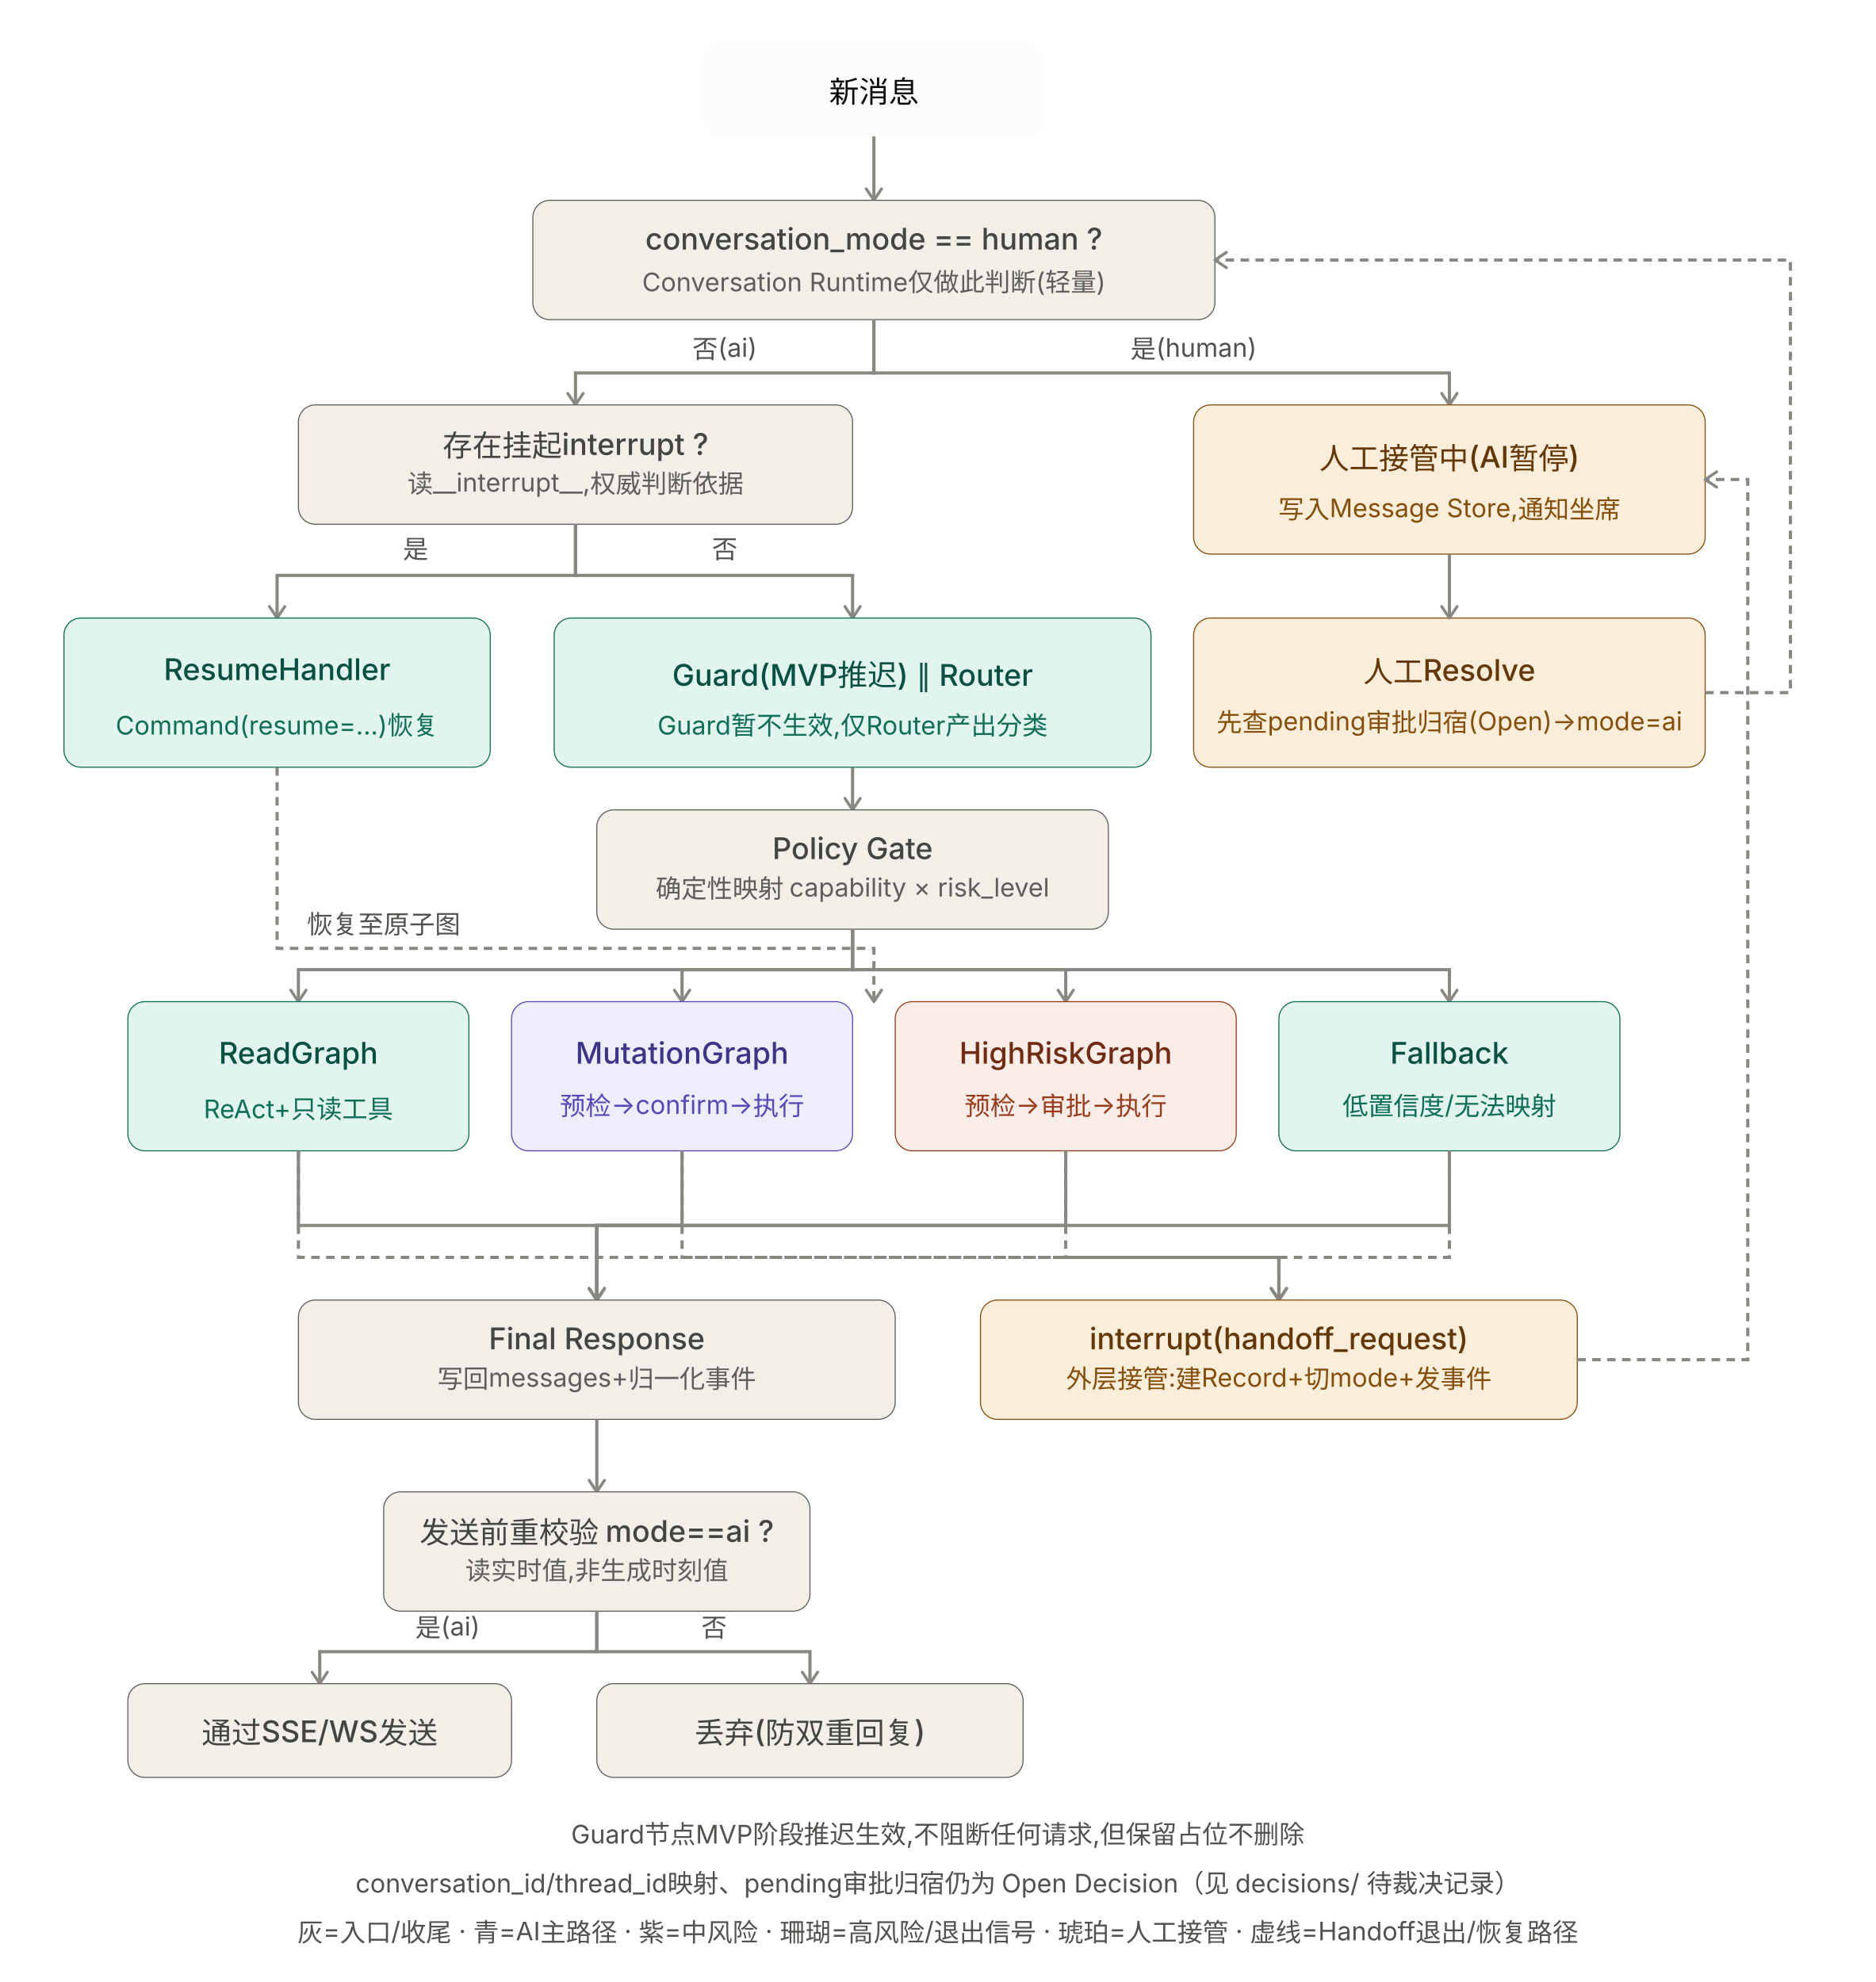
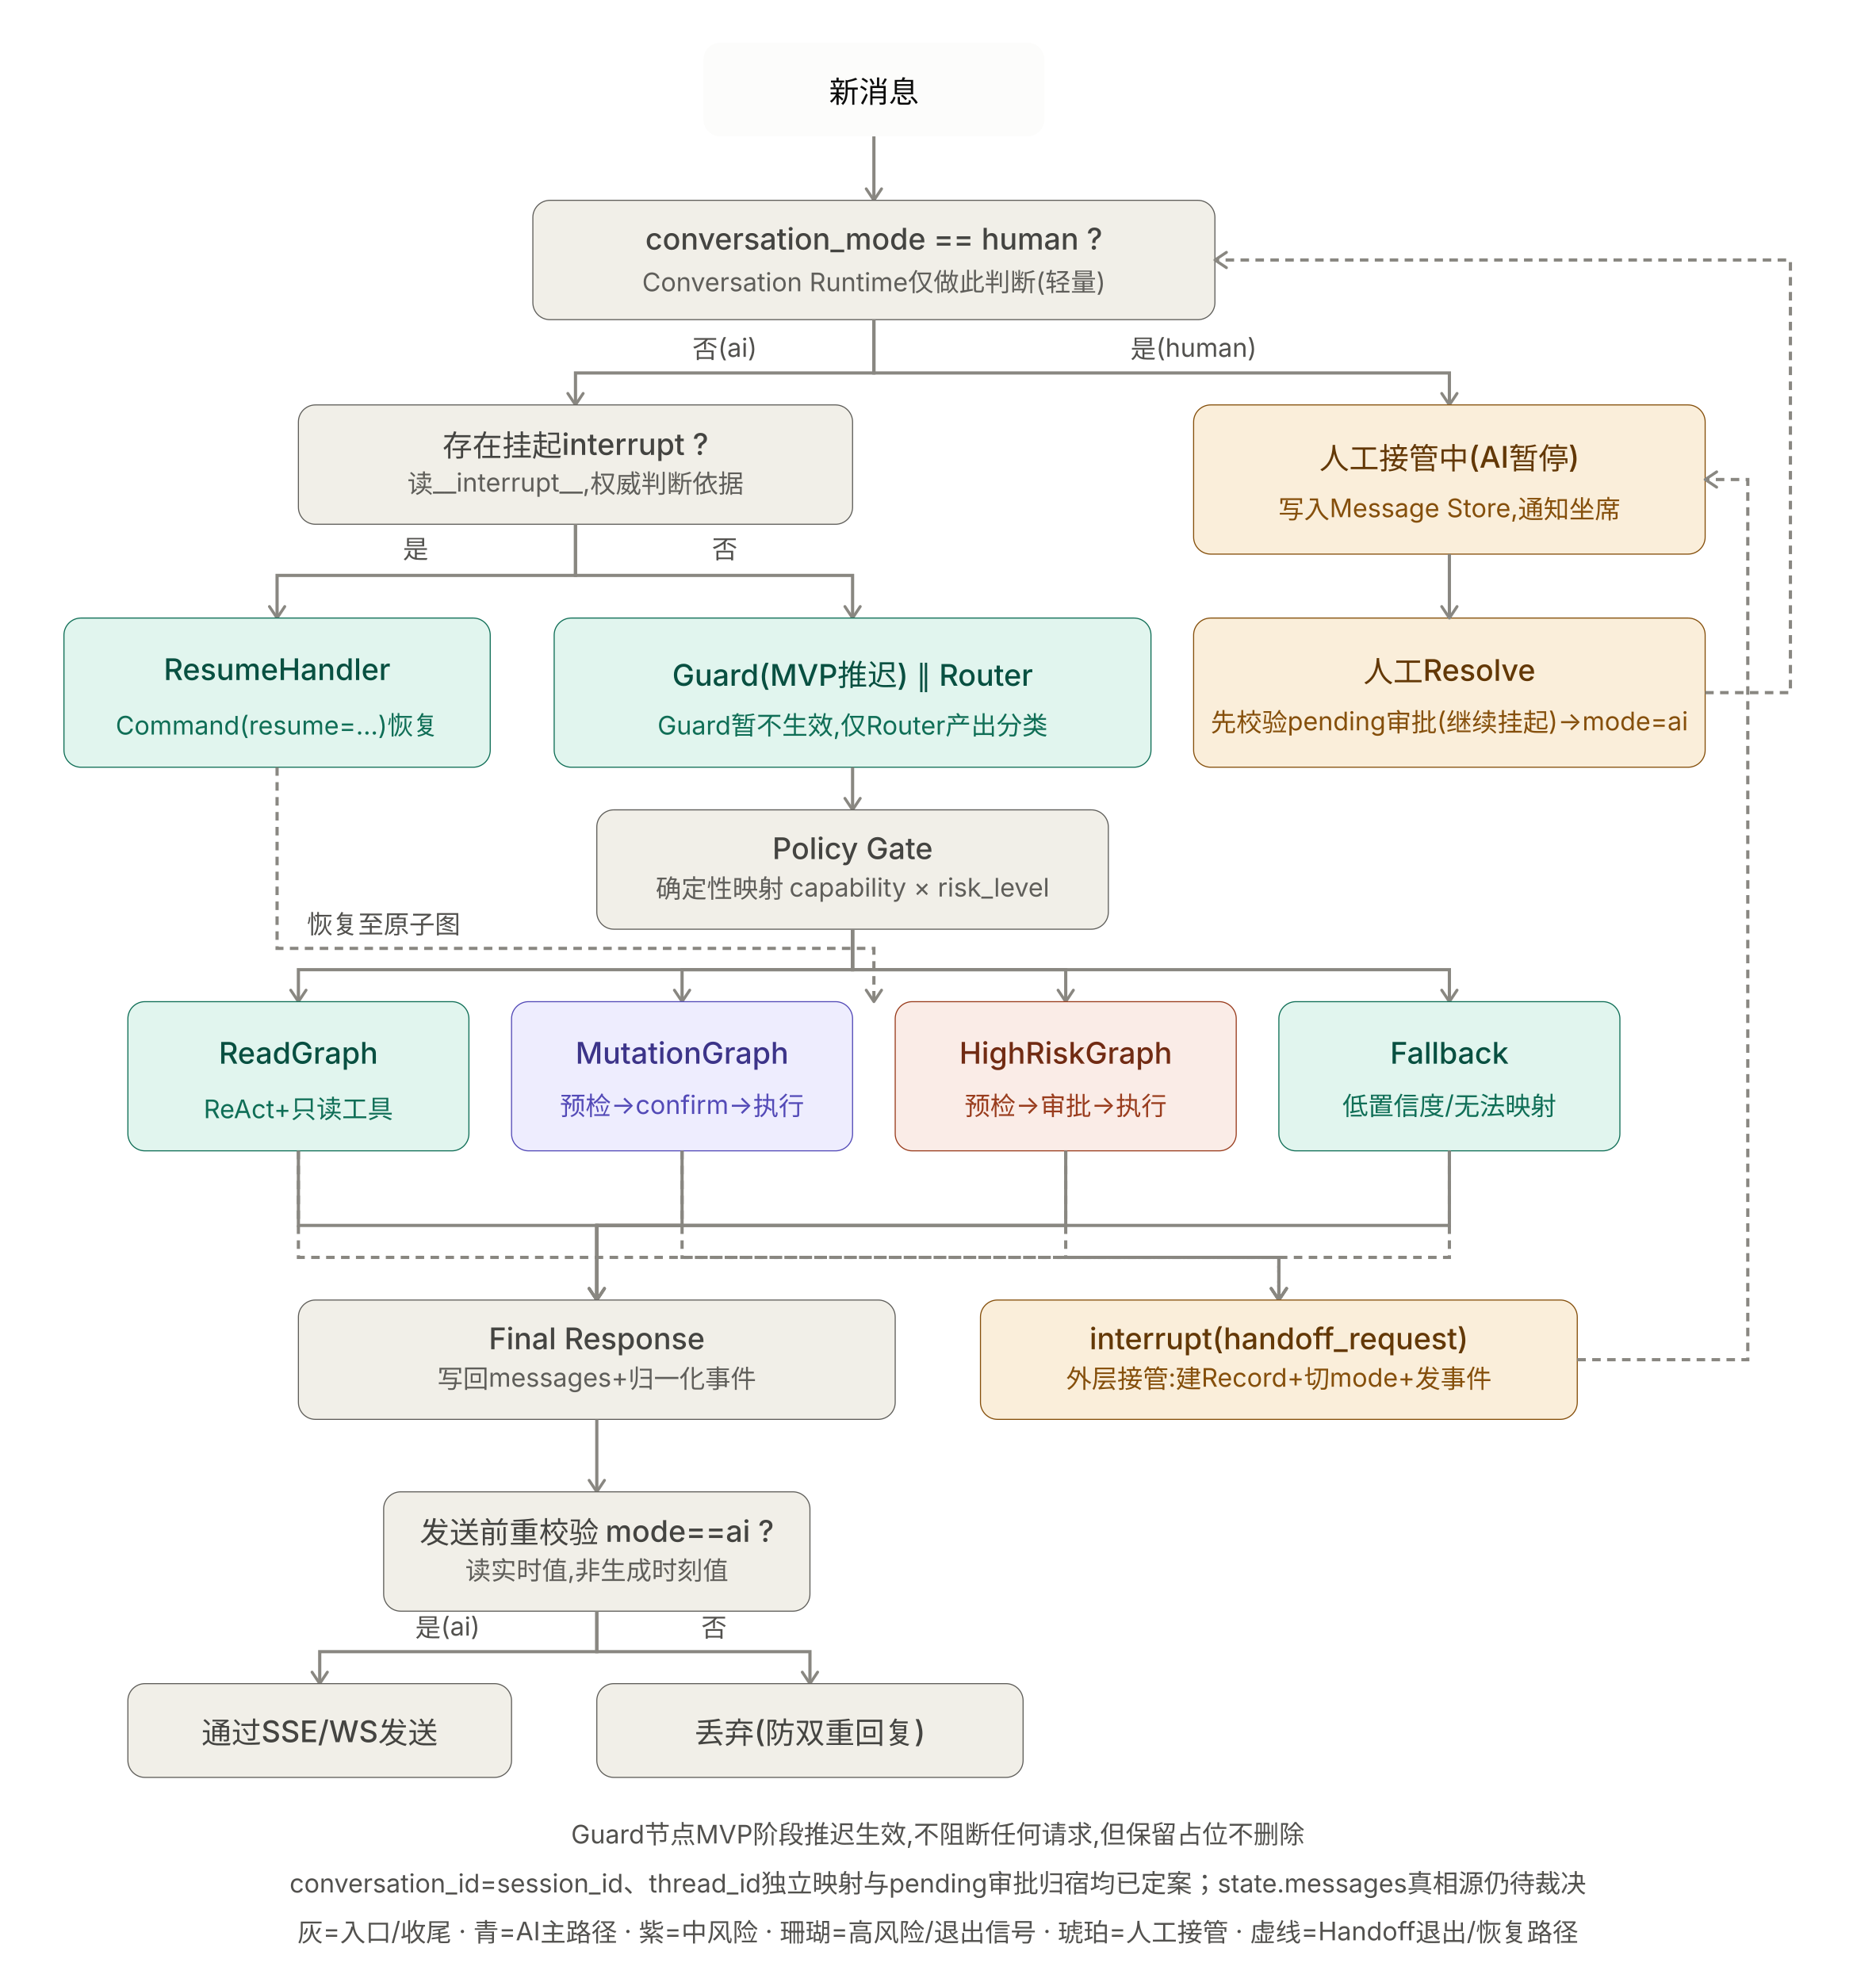
<svg xmlns="http://www.w3.org/2000/svg" width="100%" viewBox="0 0 880 930" role="img" style="">
  <defs>
    <marker id="arrow" viewBox="0 0 10 10" refX="8" refY="5" markerWidth="6" markerHeight="6" orient="auto-start-reverse">
      <path d="M2 1L8 5L2 9" fill="none" stroke="context-stroke" stroke-width="1.5" stroke-linecap="round" stroke-linejoin="round" />
    </marker>
  </defs>
  <g style="fill:rgb(252, 252, 251);stroke:color(srgb 0.043 0.043 0.043 / 0.2);color:rgb(11, 11, 11);stroke-width:1px;stroke-linecap:butt;stroke-linejoin:miter;opacity:1;font-family:anthropic-sans, -apple-system, BlinkMacSystemFont, &quot;Segoe UI&quot;, sans-serif;font-size:16px;font-weight:400;text-anchor:start;dominant-baseline:auto">
    <rect x="330" y="20" width="160" height="44" rx="8" stroke-width="0.5" style="fill:rgb(252, 252, 251);stroke:color(srgb 0.043 0.043 0.043 / 0.2);color:rgb(11, 11, 11);stroke-width:0.5px;stroke-linecap:butt;stroke-linejoin:miter;opacity:1;font-family:anthropic-sans, -apple-system, BlinkMacSystemFont, &quot;Segoe UI&quot;, sans-serif;font-size:16px;font-weight:400;text-anchor:start;dominant-baseline:auto" />
    <text x="410" y="42" text-anchor="middle" dominant-baseline="central" style="fill:rgb(11, 11, 11);stroke:color(srgb 0.043 0.043 0.043 / 0.2);color:rgb(11, 11, 11);stroke-width:1px;stroke-linecap:butt;stroke-linejoin:miter;opacity:1;font-family:anthropic-sans, -apple-system, BlinkMacSystemFont, &quot;Segoe UI&quot;, sans-serif;font-size:14px;font-weight:500;text-anchor:middle;dominant-baseline:central">新消息</text>
  </g>
  <line x1="410" y1="64" x2="410" y2="94" marker-end="url(#arrow)" style="fill:none;stroke:rgb(137, 135, 129);color:rgb(11, 11, 11);stroke-width:1.5px;stroke-linecap:butt;stroke-linejoin:miter;opacity:1;font-family:anthropic-sans, -apple-system, BlinkMacSystemFont, &quot;Segoe UI&quot;, sans-serif;font-size:16px;font-weight:400;text-anchor:start;dominant-baseline:auto" />
  <g style="fill:rgb(0, 0, 0);stroke:none;color:rgb(11, 11, 11);stroke-width:1px;stroke-linecap:butt;stroke-linejoin:miter;opacity:1;font-family:anthropic-sans, -apple-system, BlinkMacSystemFont, &quot;Segoe UI&quot;, sans-serif;font-size:16px;font-weight:400;text-anchor:start;dominant-baseline:auto">
    <rect x="250" y="94" width="320" height="56" rx="8" stroke-width="0.5" style="fill:rgb(241, 239, 232);stroke:rgb(95, 94, 90);color:rgb(11, 11, 11);stroke-width:0.5px;stroke-linecap:butt;stroke-linejoin:miter;opacity:1;font-family:anthropic-sans, -apple-system, BlinkMacSystemFont, &quot;Segoe UI&quot;, sans-serif;font-size:16px;font-weight:400;text-anchor:start;dominant-baseline:auto" />
    <text x="410" y="112" text-anchor="middle" dominant-baseline="central" style="fill:rgb(68, 68, 65);stroke:none;color:rgb(11, 11, 11);stroke-width:1px;stroke-linecap:butt;stroke-linejoin:miter;opacity:1;font-family:anthropic-sans, -apple-system, BlinkMacSystemFont, &quot;Segoe UI&quot;, sans-serif;font-size:14px;font-weight:500;text-anchor:middle;dominant-baseline:central">conversation_mode == human ?</text>
    <text x="410" y="130" text-anchor="middle" dominant-baseline="central" style="fill:rgb(95, 94, 90);stroke:none;color:rgb(11, 11, 11);stroke-width:1px;stroke-linecap:butt;stroke-linejoin:miter;opacity:1;font-family:anthropic-sans, -apple-system, BlinkMacSystemFont, &quot;Segoe UI&quot;, sans-serif;font-size:12px;font-weight:400;text-anchor:middle;dominant-baseline:central">Conversation Runtime仅做此判断(轻量)</text>
  </g>
  <path d="M410,150 L410,175 L270,175 L270,190" fill="none" marker-end="url(#arrow)" style="fill:none;stroke:rgb(137, 135, 129);color:rgb(11, 11, 11);stroke-width:1.5px;stroke-linecap:butt;stroke-linejoin:miter;opacity:1;font-family:anthropic-sans, -apple-system, BlinkMacSystemFont, &quot;Segoe UI&quot;, sans-serif;font-size:16px;font-weight:400;text-anchor:start;dominant-baseline:auto" />
  <path d="M410,150 L410,175 L680,175 L680,190" fill="none" marker-end="url(#arrow)" style="fill:none;stroke:rgb(137, 135, 129);color:rgb(11, 11, 11);stroke-width:1.5px;stroke-linecap:butt;stroke-linejoin:miter;opacity:1;font-family:anthropic-sans, -apple-system, BlinkMacSystemFont, &quot;Segoe UI&quot;, sans-serif;font-size:16px;font-weight:400;text-anchor:start;dominant-baseline:auto" />
  <text x="340" y="168" text-anchor="middle" style="fill:rgb(82, 81, 78);stroke:none;color:rgb(11, 11, 11);stroke-width:1px;stroke-linecap:butt;stroke-linejoin:miter;opacity:1;font-family:anthropic-sans, -apple-system, BlinkMacSystemFont, &quot;Segoe UI&quot;, sans-serif;font-size:12px;font-weight:400;text-anchor:middle;dominant-baseline:auto">否(ai)</text>
  <text x="560" y="168" text-anchor="middle" style="fill:rgb(82, 81, 78);stroke:none;color:rgb(11, 11, 11);stroke-width:1px;stroke-linecap:butt;stroke-linejoin:miter;opacity:1;font-family:anthropic-sans, -apple-system, BlinkMacSystemFont, &quot;Segoe UI&quot;, sans-serif;font-size:12px;font-weight:400;text-anchor:middle;dominant-baseline:auto">是(human)</text>
  <g style="fill:rgb(0, 0, 0);stroke:none;color:rgb(11, 11, 11);stroke-width:1px;stroke-linecap:butt;stroke-linejoin:miter;opacity:1;font-family:anthropic-sans, -apple-system, BlinkMacSystemFont, &quot;Segoe UI&quot;, sans-serif;font-size:16px;font-weight:400;text-anchor:start;dominant-baseline:auto">
    <rect x="140" y="190" width="260" height="56" rx="8" stroke-width="0.5" style="fill:rgb(241, 239, 232);stroke:rgb(95, 94, 90);color:rgb(11, 11, 11);stroke-width:0.5px;stroke-linecap:butt;stroke-linejoin:miter;opacity:1;font-family:anthropic-sans, -apple-system, BlinkMacSystemFont, &quot;Segoe UI&quot;, sans-serif;font-size:16px;font-weight:400;text-anchor:start;dominant-baseline:auto" />
    <text x="270" y="208" text-anchor="middle" dominant-baseline="central" style="fill:rgb(68, 68, 65);stroke:none;color:rgb(11, 11, 11);stroke-width:1px;stroke-linecap:butt;stroke-linejoin:miter;opacity:1;font-family:anthropic-sans, -apple-system, BlinkMacSystemFont, &quot;Segoe UI&quot;, sans-serif;font-size:14px;font-weight:500;text-anchor:middle;dominant-baseline:central">存在挂起interrupt ?</text>
    <text x="270" y="226" text-anchor="middle" dominant-baseline="central" style="fill:rgb(95, 94, 90);stroke:none;color:rgb(11, 11, 11);stroke-width:1px;stroke-linecap:butt;stroke-linejoin:miter;opacity:1;font-family:anthropic-sans, -apple-system, BlinkMacSystemFont, &quot;Segoe UI&quot;, sans-serif;font-size:12px;font-weight:400;text-anchor:middle;dominant-baseline:central">读__interrupt__,权威判断依据</text>
  </g>
  <g style="fill:rgb(0, 0, 0);stroke:none;color:rgb(11, 11, 11);stroke-width:1px;stroke-linecap:butt;stroke-linejoin:miter;opacity:1;font-family:anthropic-sans, -apple-system, BlinkMacSystemFont, &quot;Segoe UI&quot;, sans-serif;font-size:16px;font-weight:400;text-anchor:start;dominant-baseline:auto">
    <rect x="560" y="190" width="240" height="70" rx="8" stroke-width="0.5" style="fill:rgb(250, 238, 218);stroke:rgb(133, 79, 11);color:rgb(11, 11, 11);stroke-width:0.5px;stroke-linecap:butt;stroke-linejoin:miter;opacity:1;font-family:anthropic-sans, -apple-system, BlinkMacSystemFont, &quot;Segoe UI&quot;, sans-serif;font-size:16px;font-weight:400;text-anchor:start;dominant-baseline:auto" />
    <text x="680" y="214" text-anchor="middle" dominant-baseline="central" style="fill:rgb(99, 56, 6);stroke:none;color:rgb(11, 11, 11);stroke-width:1px;stroke-linecap:butt;stroke-linejoin:miter;opacity:1;font-family:anthropic-sans, -apple-system, BlinkMacSystemFont, &quot;Segoe UI&quot;, sans-serif;font-size:14px;font-weight:500;text-anchor:middle;dominant-baseline:central">人工接管中(AI暂停)</text>
    <text x="680" y="238" text-anchor="middle" dominant-baseline="central" style="fill:rgb(133, 79, 11);stroke:none;color:rgb(11, 11, 11);stroke-width:1px;stroke-linecap:butt;stroke-linejoin:miter;opacity:1;font-family:anthropic-sans, -apple-system, BlinkMacSystemFont, &quot;Segoe UI&quot;, sans-serif;font-size:12px;font-weight:400;text-anchor:middle;dominant-baseline:central">写入Message Store,通知坐席</text>
  </g>
  <path d="M270,246 L270,270 L130,270 L130,290" fill="none" marker-end="url(#arrow)" style="fill:none;stroke:rgb(137, 135, 129);color:rgb(11, 11, 11);stroke-width:1.5px;stroke-linecap:butt;stroke-linejoin:miter;opacity:1;font-family:anthropic-sans, -apple-system, BlinkMacSystemFont, &quot;Segoe UI&quot;, sans-serif;font-size:16px;font-weight:400;text-anchor:start;dominant-baseline:auto" />
  <path d="M270,246 L270,270 L400,270 L400,290" fill="none" marker-end="url(#arrow)" style="fill:none;stroke:rgb(137, 135, 129);color:rgb(11, 11, 11);stroke-width:1.5px;stroke-linecap:butt;stroke-linejoin:miter;opacity:1;font-family:anthropic-sans, -apple-system, BlinkMacSystemFont, &quot;Segoe UI&quot;, sans-serif;font-size:16px;font-weight:400;text-anchor:start;dominant-baseline:auto" />
  <text x="195" y="262" text-anchor="middle" style="fill:rgb(82, 81, 78);stroke:none;color:rgb(11, 11, 11);stroke-width:1px;stroke-linecap:butt;stroke-linejoin:miter;opacity:1;font-family:anthropic-sans, -apple-system, BlinkMacSystemFont, &quot;Segoe UI&quot;, sans-serif;font-size:12px;font-weight:400;text-anchor:middle;dominant-baseline:auto">是</text>
  <text x="340" y="262" text-anchor="middle" style="fill:rgb(82, 81, 78);stroke:none;color:rgb(11, 11, 11);stroke-width:1px;stroke-linecap:butt;stroke-linejoin:miter;opacity:1;font-family:anthropic-sans, -apple-system, BlinkMacSystemFont, &quot;Segoe UI&quot;, sans-serif;font-size:12px;font-weight:400;text-anchor:middle;dominant-baseline:auto">否</text>
  <g style="fill:rgb(0, 0, 0);stroke:none;color:rgb(11, 11, 11);stroke-width:1px;stroke-linecap:butt;stroke-linejoin:miter;opacity:1;font-family:anthropic-sans, -apple-system, BlinkMacSystemFont, &quot;Segoe UI&quot;, sans-serif;font-size:16px;font-weight:400;text-anchor:start;dominant-baseline:auto">
    <rect x="30" y="290" width="200" height="70" rx="8" stroke-width="0.5" style="fill:rgb(225, 245, 238);stroke:rgb(15, 110, 86);color:rgb(11, 11, 11);stroke-width:0.5px;stroke-linecap:butt;stroke-linejoin:miter;opacity:1;font-family:anthropic-sans, -apple-system, BlinkMacSystemFont, &quot;Segoe UI&quot;, sans-serif;font-size:16px;font-weight:400;text-anchor:start;dominant-baseline:auto" />
    <text x="130" y="314" text-anchor="middle" dominant-baseline="central" style="fill:rgb(8, 80, 65);stroke:none;color:rgb(11, 11, 11);stroke-width:1px;stroke-linecap:butt;stroke-linejoin:miter;opacity:1;font-family:anthropic-sans, -apple-system, BlinkMacSystemFont, &quot;Segoe UI&quot;, sans-serif;font-size:14px;font-weight:500;text-anchor:middle;dominant-baseline:central">ResumeHandler</text>
    <text x="130" y="338" text-anchor="middle" dominant-baseline="central" style="fill:rgb(15, 110, 86);stroke:none;color:rgb(11, 11, 11);stroke-width:1px;stroke-linecap:butt;stroke-linejoin:miter;opacity:1;font-family:anthropic-sans, -apple-system, BlinkMacSystemFont, &quot;Segoe UI&quot;, sans-serif;font-size:12px;font-weight:400;text-anchor:middle;dominant-baseline:central">Command(resume=...)恢复</text>
  </g>
  <g style="fill:rgb(0, 0, 0);stroke:none;color:rgb(11, 11, 11);stroke-width:1px;stroke-linecap:butt;stroke-linejoin:miter;opacity:1;font-family:anthropic-sans, -apple-system, BlinkMacSystemFont, &quot;Segoe UI&quot;, sans-serif;font-size:16px;font-weight:400;text-anchor:start;dominant-baseline:auto">
    <rect x="260" y="290" width="280" height="70" rx="8" stroke-width="0.5" style="fill:rgb(225, 245, 238);stroke:rgb(15, 110, 86);color:rgb(11, 11, 11);stroke-width:0.5px;stroke-linecap:butt;stroke-linejoin:miter;opacity:1;font-family:anthropic-sans, -apple-system, BlinkMacSystemFont, &quot;Segoe UI&quot;, sans-serif;font-size:16px;font-weight:400;text-anchor:start;dominant-baseline:auto" />
    <text x="400" y="314" text-anchor="middle" dominant-baseline="central" style="fill:rgb(8, 80, 65);stroke:none;color:rgb(11, 11, 11);stroke-width:1px;stroke-linecap:butt;stroke-linejoin:miter;opacity:1;font-family:anthropic-sans, -apple-system, BlinkMacSystemFont, &quot;Segoe UI&quot;, sans-serif;font-size:14px;font-weight:500;text-anchor:middle;dominant-baseline:central">Guard(MVP推迟) ∥ Router</text>
    <text x="400" y="338" text-anchor="middle" dominant-baseline="central" style="fill:rgb(15, 110, 86);stroke:none;color:rgb(11, 11, 11);stroke-width:1px;stroke-linecap:butt;stroke-linejoin:miter;opacity:1;font-family:anthropic-sans, -apple-system, BlinkMacSystemFont, &quot;Segoe UI&quot;, sans-serif;font-size:12px;font-weight:400;text-anchor:middle;dominant-baseline:central">Guard暂不生效,仅Router产出分类</text>
  </g>
  <g style="fill:rgb(0, 0, 0);stroke:none;color:rgb(11, 11, 11);stroke-width:1px;stroke-linecap:butt;stroke-linejoin:miter;opacity:1;font-family:anthropic-sans, -apple-system, BlinkMacSystemFont, &quot;Segoe UI&quot;, sans-serif;font-size:16px;font-weight:400;text-anchor:start;dominant-baseline:auto">
    <rect x="560" y="290" width="240" height="70" rx="8" stroke-width="0.5" style="fill:rgb(250, 238, 218);stroke:rgb(133, 79, 11);color:rgb(11, 11, 11);stroke-width:0.5px;stroke-linecap:butt;stroke-linejoin:miter;opacity:1;font-family:anthropic-sans, -apple-system, BlinkMacSystemFont, &quot;Segoe UI&quot;, sans-serif;font-size:16px;font-weight:400;text-anchor:start;dominant-baseline:auto" />
    <text x="680" y="314" text-anchor="middle" dominant-baseline="central" style="fill:rgb(99, 56, 6);stroke:none;color:rgb(11, 11, 11);stroke-width:1px;stroke-linecap:butt;stroke-linejoin:miter;opacity:1;font-family:anthropic-sans, -apple-system, BlinkMacSystemFont, &quot;Segoe UI&quot;, sans-serif;font-size:14px;font-weight:500;text-anchor:middle;dominant-baseline:central">人工Resolve</text>
-     <text x="680" y="338" text-anchor="middle" dominant-baseline="central" style="fill:rgb(133, 79, 11);stroke:none;color:rgb(11, 11, 11);stroke-width:1px;stroke-linecap:butt;stroke-linejoin:miter;opacity:1;font-family:anthropic-sans, -apple-system, BlinkMacSystemFont, &quot;Segoe UI&quot;, sans-serif;font-size:12px;font-weight:400;text-anchor:middle;dominant-baseline:central">先查pending审批归宿(Open)→mode=ai</text>
+     <text x="680" y="338" text-anchor="middle" dominant-baseline="central" style="fill:rgb(133, 79, 11);stroke:none;color:rgb(11, 11, 11);stroke-width:1px;stroke-linecap:butt;stroke-linejoin:miter;opacity:1;font-family:anthropic-sans, -apple-system, BlinkMacSystemFont, &quot;Segoe UI&quot;, sans-serif;font-size:12px;font-weight:400;text-anchor:middle;dominant-baseline:central">先校验pending审批(继续挂起)→mode=ai</text>
  </g>
  <line x1="680" y1="260" x2="680" y2="290" marker-end="url(#arrow)" style="fill:none;stroke:rgb(137, 135, 129);color:rgb(11, 11, 11);stroke-width:1.5px;stroke-linecap:butt;stroke-linejoin:miter;opacity:1;font-family:anthropic-sans, -apple-system, BlinkMacSystemFont, &quot;Segoe UI&quot;, sans-serif;font-size:16px;font-weight:400;text-anchor:start;dominant-baseline:auto" />
  <line x1="400" y1="360" x2="400" y2="380" marker-end="url(#arrow)" style="fill:none;stroke:rgb(137, 135, 129);color:rgb(11, 11, 11);stroke-width:1.5px;stroke-linecap:butt;stroke-linejoin:miter;opacity:1;font-family:anthropic-sans, -apple-system, BlinkMacSystemFont, &quot;Segoe UI&quot;, sans-serif;font-size:16px;font-weight:400;text-anchor:start;dominant-baseline:auto" />
  <path d="M130,360 L130,445 L410,445 L410,470" fill="none" stroke-dasharray="4 3" marker-end="url(#arrow)" style="fill:none;stroke:rgb(137, 135, 129);color:rgb(11, 11, 11);stroke-width:1.5px;stroke-dasharray:4px, 3px;stroke-linecap:butt;stroke-linejoin:miter;opacity:1;font-family:anthropic-sans, -apple-system, BlinkMacSystemFont, &quot;Segoe UI&quot;, sans-serif;font-size:16px;font-weight:400;text-anchor:start;dominant-baseline:auto" />
  <text x="180" y="438" text-anchor="middle" style="fill:rgb(82, 81, 78);stroke:none;color:rgb(11, 11, 11);stroke-width:1px;stroke-linecap:butt;stroke-linejoin:miter;opacity:1;font-family:anthropic-sans, -apple-system, BlinkMacSystemFont, &quot;Segoe UI&quot;, sans-serif;font-size:12px;font-weight:400;text-anchor:middle;dominant-baseline:auto">恢复至原子图</text>
  <g style="fill:rgb(0, 0, 0);stroke:none;color:rgb(11, 11, 11);stroke-width:1px;stroke-linecap:butt;stroke-linejoin:miter;opacity:1;font-family:anthropic-sans, -apple-system, BlinkMacSystemFont, &quot;Segoe UI&quot;, sans-serif;font-size:16px;font-weight:400;text-anchor:start;dominant-baseline:auto">
    <rect x="280" y="380" width="240" height="56" rx="8" stroke-width="0.5" style="fill:rgb(241, 239, 232);stroke:rgb(95, 94, 90);color:rgb(11, 11, 11);stroke-width:0.5px;stroke-linecap:butt;stroke-linejoin:miter;opacity:1;font-family:anthropic-sans, -apple-system, BlinkMacSystemFont, &quot;Segoe UI&quot;, sans-serif;font-size:16px;font-weight:400;text-anchor:start;dominant-baseline:auto" />
    <text x="400" y="398" text-anchor="middle" dominant-baseline="central" style="fill:rgb(68, 68, 65);stroke:none;color:rgb(11, 11, 11);stroke-width:1px;stroke-linecap:butt;stroke-linejoin:miter;opacity:1;font-family:anthropic-sans, -apple-system, BlinkMacSystemFont, &quot;Segoe UI&quot;, sans-serif;font-size:14px;font-weight:500;text-anchor:middle;dominant-baseline:central">Policy Gate</text>
    <text x="400" y="416" text-anchor="middle" dominant-baseline="central" style="fill:rgb(95, 94, 90);stroke:none;color:rgb(11, 11, 11);stroke-width:1px;stroke-linecap:butt;stroke-linejoin:miter;opacity:1;font-family:anthropic-sans, -apple-system, BlinkMacSystemFont, &quot;Segoe UI&quot;, sans-serif;font-size:12px;font-weight:400;text-anchor:middle;dominant-baseline:central">确定性映射 capability × risk_level</text>
  </g>
  <path d="M400,436 L400,455 L140,455 L140,470" fill="none" marker-end="url(#arrow)" style="fill:none;stroke:rgb(137, 135, 129);color:rgb(11, 11, 11);stroke-width:1.5px;stroke-linecap:butt;stroke-linejoin:miter;opacity:1;font-family:anthropic-sans, -apple-system, BlinkMacSystemFont, &quot;Segoe UI&quot;, sans-serif;font-size:16px;font-weight:400;text-anchor:start;dominant-baseline:auto" />
  <path d="M400,436 L400,455 L320,455 L320,470" fill="none" marker-end="url(#arrow)" style="fill:none;stroke:rgb(137, 135, 129);color:rgb(11, 11, 11);stroke-width:1.5px;stroke-linecap:butt;stroke-linejoin:miter;opacity:1;font-family:anthropic-sans, -apple-system, BlinkMacSystemFont, &quot;Segoe UI&quot;, sans-serif;font-size:16px;font-weight:400;text-anchor:start;dominant-baseline:auto" />
  <path d="M400,436 L400,455 L500,455 L500,470" fill="none" marker-end="url(#arrow)" style="fill:none;stroke:rgb(137, 135, 129);color:rgb(11, 11, 11);stroke-width:1.5px;stroke-linecap:butt;stroke-linejoin:miter;opacity:1;font-family:anthropic-sans, -apple-system, BlinkMacSystemFont, &quot;Segoe UI&quot;, sans-serif;font-size:16px;font-weight:400;text-anchor:start;dominant-baseline:auto" />
  <path d="M400,436 L400,455 L680,455 L680,470" fill="none" marker-end="url(#arrow)" style="fill:none;stroke:rgb(137, 135, 129);color:rgb(11, 11, 11);stroke-width:1.5px;stroke-linecap:butt;stroke-linejoin:miter;opacity:1;font-family:anthropic-sans, -apple-system, BlinkMacSystemFont, &quot;Segoe UI&quot;, sans-serif;font-size:16px;font-weight:400;text-anchor:start;dominant-baseline:auto" />
  <g style="fill:rgb(0, 0, 0);stroke:none;color:rgb(11, 11, 11);stroke-width:1px;stroke-linecap:butt;stroke-linejoin:miter;opacity:1;font-family:anthropic-sans, -apple-system, BlinkMacSystemFont, &quot;Segoe UI&quot;, sans-serif;font-size:16px;font-weight:400;text-anchor:start;dominant-baseline:auto">
    <rect x="60" y="470" width="160" height="70" rx="8" stroke-width="0.5" style="fill:rgb(225, 245, 238);stroke:rgb(15, 110, 86);color:rgb(11, 11, 11);stroke-width:0.5px;stroke-linecap:butt;stroke-linejoin:miter;opacity:1;font-family:anthropic-sans, -apple-system, BlinkMacSystemFont, &quot;Segoe UI&quot;, sans-serif;font-size:16px;font-weight:400;text-anchor:start;dominant-baseline:auto" />
    <text x="140" y="494" text-anchor="middle" dominant-baseline="central" style="fill:rgb(8, 80, 65);stroke:none;color:rgb(11, 11, 11);stroke-width:1px;stroke-linecap:butt;stroke-linejoin:miter;opacity:1;font-family:anthropic-sans, -apple-system, BlinkMacSystemFont, &quot;Segoe UI&quot;, sans-serif;font-size:14px;font-weight:500;text-anchor:middle;dominant-baseline:central">ReadGraph</text>
    <text x="140" y="518" text-anchor="middle" dominant-baseline="central" style="fill:rgb(15, 110, 86);stroke:none;color:rgb(11, 11, 11);stroke-width:1px;stroke-linecap:butt;stroke-linejoin:miter;opacity:1;font-family:anthropic-sans, -apple-system, BlinkMacSystemFont, &quot;Segoe UI&quot;, sans-serif;font-size:12px;font-weight:400;text-anchor:middle;dominant-baseline:central">ReAct+只读工具</text>
  </g>
  <g style="fill:rgb(0, 0, 0);stroke:none;color:rgb(11, 11, 11);stroke-width:1px;stroke-linecap:butt;stroke-linejoin:miter;opacity:1;font-family:anthropic-sans, -apple-system, BlinkMacSystemFont, &quot;Segoe UI&quot;, sans-serif;font-size:16px;font-weight:400;text-anchor:start;dominant-baseline:auto">
    <rect x="240" y="470" width="160" height="70" rx="8" stroke-width="0.5" style="fill:rgb(238, 237, 254);stroke:rgb(83, 74, 183);color:rgb(11, 11, 11);stroke-width:0.5px;stroke-linecap:butt;stroke-linejoin:miter;opacity:1;font-family:anthropic-sans, -apple-system, BlinkMacSystemFont, &quot;Segoe UI&quot;, sans-serif;font-size:16px;font-weight:400;text-anchor:start;dominant-baseline:auto" />
    <text x="320" y="494" text-anchor="middle" dominant-baseline="central" style="fill:rgb(60, 52, 137);stroke:none;color:rgb(11, 11, 11);stroke-width:1px;stroke-linecap:butt;stroke-linejoin:miter;opacity:1;font-family:anthropic-sans, -apple-system, BlinkMacSystemFont, &quot;Segoe UI&quot;, sans-serif;font-size:14px;font-weight:500;text-anchor:middle;dominant-baseline:central">MutationGraph</text>
    <text x="320" y="518" text-anchor="middle" dominant-baseline="central" style="fill:rgb(83, 74, 183);stroke:none;color:rgb(11, 11, 11);stroke-width:1px;stroke-linecap:butt;stroke-linejoin:miter;opacity:1;font-family:anthropic-sans, -apple-system, BlinkMacSystemFont, &quot;Segoe UI&quot;, sans-serif;font-size:12px;font-weight:400;text-anchor:middle;dominant-baseline:central">预检→confirm→执行</text>
  </g>
  <g style="fill:rgb(0, 0, 0);stroke:none;color:rgb(11, 11, 11);stroke-width:1px;stroke-linecap:butt;stroke-linejoin:miter;opacity:1;font-family:anthropic-sans, -apple-system, BlinkMacSystemFont, &quot;Segoe UI&quot;, sans-serif;font-size:16px;font-weight:400;text-anchor:start;dominant-baseline:auto">
    <rect x="420" y="470" width="160" height="70" rx="8" stroke-width="0.5" style="fill:rgb(250, 236, 231);stroke:rgb(153, 60, 29);color:rgb(11, 11, 11);stroke-width:0.5px;stroke-linecap:butt;stroke-linejoin:miter;opacity:1;font-family:anthropic-sans, -apple-system, BlinkMacSystemFont, &quot;Segoe UI&quot;, sans-serif;font-size:16px;font-weight:400;text-anchor:start;dominant-baseline:auto" />
    <text x="500" y="494" text-anchor="middle" dominant-baseline="central" style="fill:rgb(113, 43, 19);stroke:none;color:rgb(11, 11, 11);stroke-width:1px;stroke-linecap:butt;stroke-linejoin:miter;opacity:1;font-family:anthropic-sans, -apple-system, BlinkMacSystemFont, &quot;Segoe UI&quot;, sans-serif;font-size:14px;font-weight:500;text-anchor:middle;dominant-baseline:central">HighRiskGraph</text>
    <text x="500" y="518" text-anchor="middle" dominant-baseline="central" style="fill:rgb(153, 60, 29);stroke:none;color:rgb(11, 11, 11);stroke-width:1px;stroke-linecap:butt;stroke-linejoin:miter;opacity:1;font-family:anthropic-sans, -apple-system, BlinkMacSystemFont, &quot;Segoe UI&quot;, sans-serif;font-size:12px;font-weight:400;text-anchor:middle;dominant-baseline:central">预检→审批→执行</text>
  </g>
  <g style="fill:rgb(0, 0, 0);stroke:none;color:rgb(11, 11, 11);stroke-width:1px;stroke-linecap:butt;stroke-linejoin:miter;opacity:1;font-family:anthropic-sans, -apple-system, BlinkMacSystemFont, &quot;Segoe UI&quot;, sans-serif;font-size:16px;font-weight:400;text-anchor:start;dominant-baseline:auto">
    <rect x="600" y="470" width="160" height="70" rx="8" stroke-width="0.5" style="fill:rgb(225, 245, 238);stroke:rgb(15, 110, 86);color:rgb(11, 11, 11);stroke-width:0.5px;stroke-linecap:butt;stroke-linejoin:miter;opacity:1;font-family:anthropic-sans, -apple-system, BlinkMacSystemFont, &quot;Segoe UI&quot;, sans-serif;font-size:16px;font-weight:400;text-anchor:start;dominant-baseline:auto" />
    <text x="680" y="494" text-anchor="middle" dominant-baseline="central" style="fill:rgb(8, 80, 65);stroke:none;color:rgb(11, 11, 11);stroke-width:1px;stroke-linecap:butt;stroke-linejoin:miter;opacity:1;font-family:anthropic-sans, -apple-system, BlinkMacSystemFont, &quot;Segoe UI&quot;, sans-serif;font-size:14px;font-weight:500;text-anchor:middle;dominant-baseline:central">Fallback</text>
    <text x="680" y="518" text-anchor="middle" dominant-baseline="central" style="fill:rgb(15, 110, 86);stroke:none;color:rgb(11, 11, 11);stroke-width:1px;stroke-linecap:butt;stroke-linejoin:miter;opacity:1;font-family:anthropic-sans, -apple-system, BlinkMacSystemFont, &quot;Segoe UI&quot;, sans-serif;font-size:12px;font-weight:400;text-anchor:middle;dominant-baseline:central">低置信度/无法映射</text>
  </g>
  <path d="M140,540 L140,575 L280,575 L280,610" fill="none" marker-end="url(#arrow)" style="fill:none;stroke:rgb(137, 135, 129);color:rgb(11, 11, 11);stroke-width:1.5px;stroke-linecap:butt;stroke-linejoin:miter;opacity:1;font-family:anthropic-sans, -apple-system, BlinkMacSystemFont, &quot;Segoe UI&quot;, sans-serif;font-size:16px;font-weight:400;text-anchor:start;dominant-baseline:auto" />
  <path d="M320,540 L320,575 L280,575 L280,610" fill="none" marker-end="url(#arrow)" style="fill:none;stroke:rgb(137, 135, 129);color:rgb(11, 11, 11);stroke-width:1.5px;stroke-linecap:butt;stroke-linejoin:miter;opacity:1;font-family:anthropic-sans, -apple-system, BlinkMacSystemFont, &quot;Segoe UI&quot;, sans-serif;font-size:16px;font-weight:400;text-anchor:start;dominant-baseline:auto" />
  <path d="M500,540 L500,575 L280,575 L280,610" fill="none" marker-end="url(#arrow)" style="fill:none;stroke:rgb(137, 135, 129);color:rgb(11, 11, 11);stroke-width:1.5px;stroke-linecap:butt;stroke-linejoin:miter;opacity:1;font-family:anthropic-sans, -apple-system, BlinkMacSystemFont, &quot;Segoe UI&quot;, sans-serif;font-size:16px;font-weight:400;text-anchor:start;dominant-baseline:auto" />
  <path d="M680,540 L680,575 L280,575 L280,610" fill="none" marker-end="url(#arrow)" style="fill:none;stroke:rgb(137, 135, 129);color:rgb(11, 11, 11);stroke-width:1.5px;stroke-linecap:butt;stroke-linejoin:miter;opacity:1;font-family:anthropic-sans, -apple-system, BlinkMacSystemFont, &quot;Segoe UI&quot;, sans-serif;font-size:16px;font-weight:400;text-anchor:start;dominant-baseline:auto" />
  <path d="M140,540 L140,590 L600,590 L600,610" fill="none" stroke-dasharray="4 3" marker-end="url(#arrow)" style="fill:none;stroke:rgb(137, 135, 129);color:rgb(11, 11, 11);stroke-width:1.5px;stroke-dasharray:4px, 3px;stroke-linecap:butt;stroke-linejoin:miter;opacity:1;font-family:anthropic-sans, -apple-system, BlinkMacSystemFont, &quot;Segoe UI&quot;, sans-serif;font-size:16px;font-weight:400;text-anchor:start;dominant-baseline:auto" />
  <path d="M320,540 L320,590 L600,590 L600,610" fill="none" stroke-dasharray="4 3" marker-end="url(#arrow)" style="fill:none;stroke:rgb(137, 135, 129);color:rgb(11, 11, 11);stroke-width:1.5px;stroke-dasharray:4px, 3px;stroke-linecap:butt;stroke-linejoin:miter;opacity:1;font-family:anthropic-sans, -apple-system, BlinkMacSystemFont, &quot;Segoe UI&quot;, sans-serif;font-size:16px;font-weight:400;text-anchor:start;dominant-baseline:auto" />
  <path d="M500,540 L500,590 L600,590 L600,610" fill="none" stroke-dasharray="4 3" marker-end="url(#arrow)" style="fill:none;stroke:rgb(137, 135, 129);color:rgb(11, 11, 11);stroke-width:1.5px;stroke-dasharray:4px, 3px;stroke-linecap:butt;stroke-linejoin:miter;opacity:1;font-family:anthropic-sans, -apple-system, BlinkMacSystemFont, &quot;Segoe UI&quot;, sans-serif;font-size:16px;font-weight:400;text-anchor:start;dominant-baseline:auto" />
  <path d="M680,540 L680,590 L600,590 L600,610" fill="none" stroke-dasharray="4 3" marker-end="url(#arrow)" style="fill:none;stroke:rgb(137, 135, 129);color:rgb(11, 11, 11);stroke-width:1.5px;stroke-dasharray:4px, 3px;stroke-linecap:butt;stroke-linejoin:miter;opacity:1;font-family:anthropic-sans, -apple-system, BlinkMacSystemFont, &quot;Segoe UI&quot;, sans-serif;font-size:16px;font-weight:400;text-anchor:start;dominant-baseline:auto" />
  <g style="fill:rgb(0, 0, 0);stroke:none;color:rgb(11, 11, 11);stroke-width:1px;stroke-linecap:butt;stroke-linejoin:miter;opacity:1;font-family:anthropic-sans, -apple-system, BlinkMacSystemFont, &quot;Segoe UI&quot;, sans-serif;font-size:16px;font-weight:400;text-anchor:start;dominant-baseline:auto">
    <rect x="140" y="610" width="280" height="56" rx="8" stroke-width="0.5" style="fill:rgb(241, 239, 232);stroke:rgb(95, 94, 90);color:rgb(11, 11, 11);stroke-width:0.5px;stroke-linecap:butt;stroke-linejoin:miter;opacity:1;font-family:anthropic-sans, -apple-system, BlinkMacSystemFont, &quot;Segoe UI&quot;, sans-serif;font-size:16px;font-weight:400;text-anchor:start;dominant-baseline:auto" />
    <text x="280" y="628" text-anchor="middle" dominant-baseline="central" style="fill:rgb(68, 68, 65);stroke:none;color:rgb(11, 11, 11);stroke-width:1px;stroke-linecap:butt;stroke-linejoin:miter;opacity:1;font-family:anthropic-sans, -apple-system, BlinkMacSystemFont, &quot;Segoe UI&quot;, sans-serif;font-size:14px;font-weight:500;text-anchor:middle;dominant-baseline:central">Final Response</text>
    <text x="280" y="646" text-anchor="middle" dominant-baseline="central" style="fill:rgb(95, 94, 90);stroke:none;color:rgb(11, 11, 11);stroke-width:1px;stroke-linecap:butt;stroke-linejoin:miter;opacity:1;font-family:anthropic-sans, -apple-system, BlinkMacSystemFont, &quot;Segoe UI&quot;, sans-serif;font-size:12px;font-weight:400;text-anchor:middle;dominant-baseline:central">写回messages+归一化事件</text>
  </g>
  <g style="fill:rgb(0, 0, 0);stroke:none;color:rgb(11, 11, 11);stroke-width:1px;stroke-linecap:butt;stroke-linejoin:miter;opacity:1;font-family:anthropic-sans, -apple-system, BlinkMacSystemFont, &quot;Segoe UI&quot;, sans-serif;font-size:16px;font-weight:400;text-anchor:start;dominant-baseline:auto">
    <rect x="460" y="610" width="280" height="56" rx="8" stroke-width="0.5" style="fill:rgb(250, 238, 218);stroke:rgb(133, 79, 11);color:rgb(11, 11, 11);stroke-width:0.5px;stroke-linecap:butt;stroke-linejoin:miter;opacity:1;font-family:anthropic-sans, -apple-system, BlinkMacSystemFont, &quot;Segoe UI&quot;, sans-serif;font-size:16px;font-weight:400;text-anchor:start;dominant-baseline:auto" />
    <text x="600" y="628" text-anchor="middle" dominant-baseline="central" style="fill:rgb(99, 56, 6);stroke:none;color:rgb(11, 11, 11);stroke-width:1px;stroke-linecap:butt;stroke-linejoin:miter;opacity:1;font-family:anthropic-sans, -apple-system, BlinkMacSystemFont, &quot;Segoe UI&quot;, sans-serif;font-size:14px;font-weight:500;text-anchor:middle;dominant-baseline:central">interrupt(handoff_request)</text>
    <text x="600" y="646" text-anchor="middle" dominant-baseline="central" style="fill:rgb(133, 79, 11);stroke:none;color:rgb(11, 11, 11);stroke-width:1px;stroke-linecap:butt;stroke-linejoin:miter;opacity:1;font-family:anthropic-sans, -apple-system, BlinkMacSystemFont, &quot;Segoe UI&quot;, sans-serif;font-size:12px;font-weight:400;text-anchor:middle;dominant-baseline:central">外层接管:建Record+切mode+发事件</text>
  </g>
  <path d="M740,638 L820,638 L820,225 L800,225" fill="none" stroke-dasharray="4 3" marker-end="url(#arrow)" style="fill:none;stroke:rgb(137, 135, 129);color:rgb(11, 11, 11);stroke-width:1.5px;stroke-dasharray:4px, 3px;stroke-linecap:butt;stroke-linejoin:miter;opacity:1;font-family:anthropic-sans, -apple-system, BlinkMacSystemFont, &quot;Segoe UI&quot;, sans-serif;font-size:16px;font-weight:400;text-anchor:start;dominant-baseline:auto" />
  <path d="M800,325 L840,325 L840,122 L570,122" fill="none" stroke-dasharray="4 3" marker-end="url(#arrow)" style="fill:none;stroke:rgb(137, 135, 129);color:rgb(11, 11, 11);stroke-width:1.5px;stroke-dasharray:4px, 3px;stroke-linecap:butt;stroke-linejoin:miter;opacity:1;font-family:anthropic-sans, -apple-system, BlinkMacSystemFont, &quot;Segoe UI&quot;, sans-serif;font-size:16px;font-weight:400;text-anchor:start;dominant-baseline:auto" />
  <line x1="280" y1="666" x2="280" y2="700" marker-end="url(#arrow)" style="fill:none;stroke:rgb(137, 135, 129);color:rgb(11, 11, 11);stroke-width:1.5px;stroke-linecap:butt;stroke-linejoin:miter;opacity:1;font-family:anthropic-sans, -apple-system, BlinkMacSystemFont, &quot;Segoe UI&quot;, sans-serif;font-size:16px;font-weight:400;text-anchor:start;dominant-baseline:auto" />
  <g style="fill:rgb(0, 0, 0);stroke:none;color:rgb(11, 11, 11);stroke-width:1px;stroke-linecap:butt;stroke-linejoin:miter;opacity:1;font-family:anthropic-sans, -apple-system, BlinkMacSystemFont, &quot;Segoe UI&quot;, sans-serif;font-size:16px;font-weight:400;text-anchor:start;dominant-baseline:auto">
    <rect x="180" y="700" width="200" height="56" rx="8" stroke-width="0.5" style="fill:rgb(241, 239, 232);stroke:rgb(95, 94, 90);color:rgb(11, 11, 11);stroke-width:0.5px;stroke-linecap:butt;stroke-linejoin:miter;opacity:1;font-family:anthropic-sans, -apple-system, BlinkMacSystemFont, &quot;Segoe UI&quot;, sans-serif;font-size:16px;font-weight:400;text-anchor:start;dominant-baseline:auto" />
    <text x="280" y="718" text-anchor="middle" dominant-baseline="central" style="fill:rgb(68, 68, 65);stroke:none;color:rgb(11, 11, 11);stroke-width:1px;stroke-linecap:butt;stroke-linejoin:miter;opacity:1;font-family:anthropic-sans, -apple-system, BlinkMacSystemFont, &quot;Segoe UI&quot;, sans-serif;font-size:14px;font-weight:500;text-anchor:middle;dominant-baseline:central">发送前重校验 mode==ai ?</text>
    <text x="280" y="736" text-anchor="middle" dominant-baseline="central" style="fill:rgb(95, 94, 90);stroke:none;color:rgb(11, 11, 11);stroke-width:1px;stroke-linecap:butt;stroke-linejoin:miter;opacity:1;font-family:anthropic-sans, -apple-system, BlinkMacSystemFont, &quot;Segoe UI&quot;, sans-serif;font-size:12px;font-weight:400;text-anchor:middle;dominant-baseline:central">读实时值,非生成时刻值</text>
  </g>
  <path d="M280,756 L280,775 L150,775 L150,790" fill="none" marker-end="url(#arrow)" style="fill:none;stroke:rgb(137, 135, 129);color:rgb(11, 11, 11);stroke-width:1.5px;stroke-linecap:butt;stroke-linejoin:miter;opacity:1;font-family:anthropic-sans, -apple-system, BlinkMacSystemFont, &quot;Segoe UI&quot;, sans-serif;font-size:16px;font-weight:400;text-anchor:start;dominant-baseline:auto" />
  <path d="M280,756 L280,775 L380,775 L380,790" fill="none" marker-end="url(#arrow)" style="fill:none;stroke:rgb(137, 135, 129);color:rgb(11, 11, 11);stroke-width:1.5px;stroke-linecap:butt;stroke-linejoin:miter;opacity:1;font-family:anthropic-sans, -apple-system, BlinkMacSystemFont, &quot;Segoe UI&quot;, sans-serif;font-size:16px;font-weight:400;text-anchor:start;dominant-baseline:auto" />
  <text x="210" y="768" text-anchor="middle" style="fill:rgb(82, 81, 78);stroke:none;color:rgb(11, 11, 11);stroke-width:1px;stroke-linecap:butt;stroke-linejoin:miter;opacity:1;font-family:anthropic-sans, -apple-system, BlinkMacSystemFont, &quot;Segoe UI&quot;, sans-serif;font-size:12px;font-weight:400;text-anchor:middle;dominant-baseline:auto">是(ai)</text>
  <text x="335" y="768" text-anchor="middle" style="fill:rgb(82, 81, 78);stroke:none;color:rgb(11, 11, 11);stroke-width:1px;stroke-linecap:butt;stroke-linejoin:miter;opacity:1;font-family:anthropic-sans, -apple-system, BlinkMacSystemFont, &quot;Segoe UI&quot;, sans-serif;font-size:12px;font-weight:400;text-anchor:middle;dominant-baseline:auto">否</text>
  <g style="fill:rgb(0, 0, 0);stroke:none;color:rgb(11, 11, 11);stroke-width:1px;stroke-linecap:butt;stroke-linejoin:miter;opacity:1;font-family:anthropic-sans, -apple-system, BlinkMacSystemFont, &quot;Segoe UI&quot;, sans-serif;font-size:16px;font-weight:400;text-anchor:start;dominant-baseline:auto">
    <rect x="60" y="790" width="180" height="44" rx="8" stroke-width="0.5" style="fill:rgb(241, 239, 232);stroke:rgb(95, 94, 90);color:rgb(11, 11, 11);stroke-width:0.5px;stroke-linecap:butt;stroke-linejoin:miter;opacity:1;font-family:anthropic-sans, -apple-system, BlinkMacSystemFont, &quot;Segoe UI&quot;, sans-serif;font-size:16px;font-weight:400;text-anchor:start;dominant-baseline:auto" />
    <text x="150" y="812" text-anchor="middle" dominant-baseline="central" style="fill:rgb(68, 68, 65);stroke:none;color:rgb(11, 11, 11);stroke-width:1px;stroke-linecap:butt;stroke-linejoin:miter;opacity:1;font-family:anthropic-sans, -apple-system, BlinkMacSystemFont, &quot;Segoe UI&quot;, sans-serif;font-size:14px;font-weight:500;text-anchor:middle;dominant-baseline:central">通过SSE/WS发送</text>
  </g>
  <g style="fill:rgb(0, 0, 0);stroke:none;color:rgb(11, 11, 11);stroke-width:1px;stroke-linecap:butt;stroke-linejoin:miter;opacity:1;font-family:anthropic-sans, -apple-system, BlinkMacSystemFont, &quot;Segoe UI&quot;, sans-serif;font-size:16px;font-weight:400;text-anchor:start;dominant-baseline:auto">
    <rect x="280" y="790" width="200" height="44" rx="8" stroke-width="0.5" style="fill:rgb(241, 239, 232);stroke:rgb(95, 94, 90);color:rgb(11, 11, 11);stroke-width:0.5px;stroke-linecap:butt;stroke-linejoin:miter;opacity:1;font-family:anthropic-sans, -apple-system, BlinkMacSystemFont, &quot;Segoe UI&quot;, sans-serif;font-size:16px;font-weight:400;text-anchor:start;dominant-baseline:auto" />
    <text x="380" y="812" text-anchor="middle" dominant-baseline="central" style="fill:rgb(68, 68, 65);stroke:none;color:rgb(11, 11, 11);stroke-width:1px;stroke-linecap:butt;stroke-linejoin:miter;opacity:1;font-family:anthropic-sans, -apple-system, BlinkMacSystemFont, &quot;Segoe UI&quot;, sans-serif;font-size:14px;font-weight:500;text-anchor:middle;dominant-baseline:central">丢弃(防双重回复)</text>
  </g>
  <text x="440" y="865" text-anchor="middle" style="fill:rgb(82, 81, 78);stroke:none;color:rgb(11, 11, 11);stroke-width:1px;stroke-linecap:butt;stroke-linejoin:miter;opacity:1;font-family:anthropic-sans, -apple-system, BlinkMacSystemFont, &quot;Segoe UI&quot;, sans-serif;font-size:12px;font-weight:400;text-anchor:middle;dominant-baseline:auto">Guard节点MVP阶段推迟生效,不阻断任何请求,但保留占位不删除</text>
-   <text x="440" y="888" text-anchor="middle" style="fill:rgb(82, 81, 78);stroke:none;color:rgb(11, 11, 11);stroke-width:1px;stroke-linecap:butt;stroke-linejoin:miter;opacity:1;font-family:anthropic-sans, -apple-system, BlinkMacSystemFont, &quot;Segoe UI&quot;, sans-serif;font-size:12px;font-weight:400;text-anchor:middle;dominant-baseline:auto">conversation_id/thread_id映射、pending审批归宿仍为 Open Decision（见 decisions/ 待裁决记录）</text>
+   <text x="440" y="888" text-anchor="middle" style="fill:rgb(82, 81, 78);stroke:none;color:rgb(11, 11, 11);stroke-width:1px;stroke-linecap:butt;stroke-linejoin:miter;opacity:1;font-family:anthropic-sans, -apple-system, BlinkMacSystemFont, &quot;Segoe UI&quot;, sans-serif;font-size:12px;font-weight:400;text-anchor:middle;dominant-baseline:auto">conversation_id=session_id、thread_id独立映射与pending审批归宿均已定案；state.messages真相源仍待裁决</text>
  <text x="440" y="911" text-anchor="middle" style="fill:rgb(82, 81, 78);stroke:none;color:rgb(11, 11, 11);stroke-width:1px;stroke-linecap:butt;stroke-linejoin:miter;opacity:1;font-family:anthropic-sans, -apple-system, BlinkMacSystemFont, &quot;Segoe UI&quot;, sans-serif;font-size:12px;font-weight:400;text-anchor:middle;dominant-baseline:auto">灰=入口/收尾 · 青=AI主路径 · 紫=中风险 · 珊瑚=高风险/退出信号 · 琥珀=人工接管 · 虚线=Handoff退出/恢复路径</text>
</svg>
